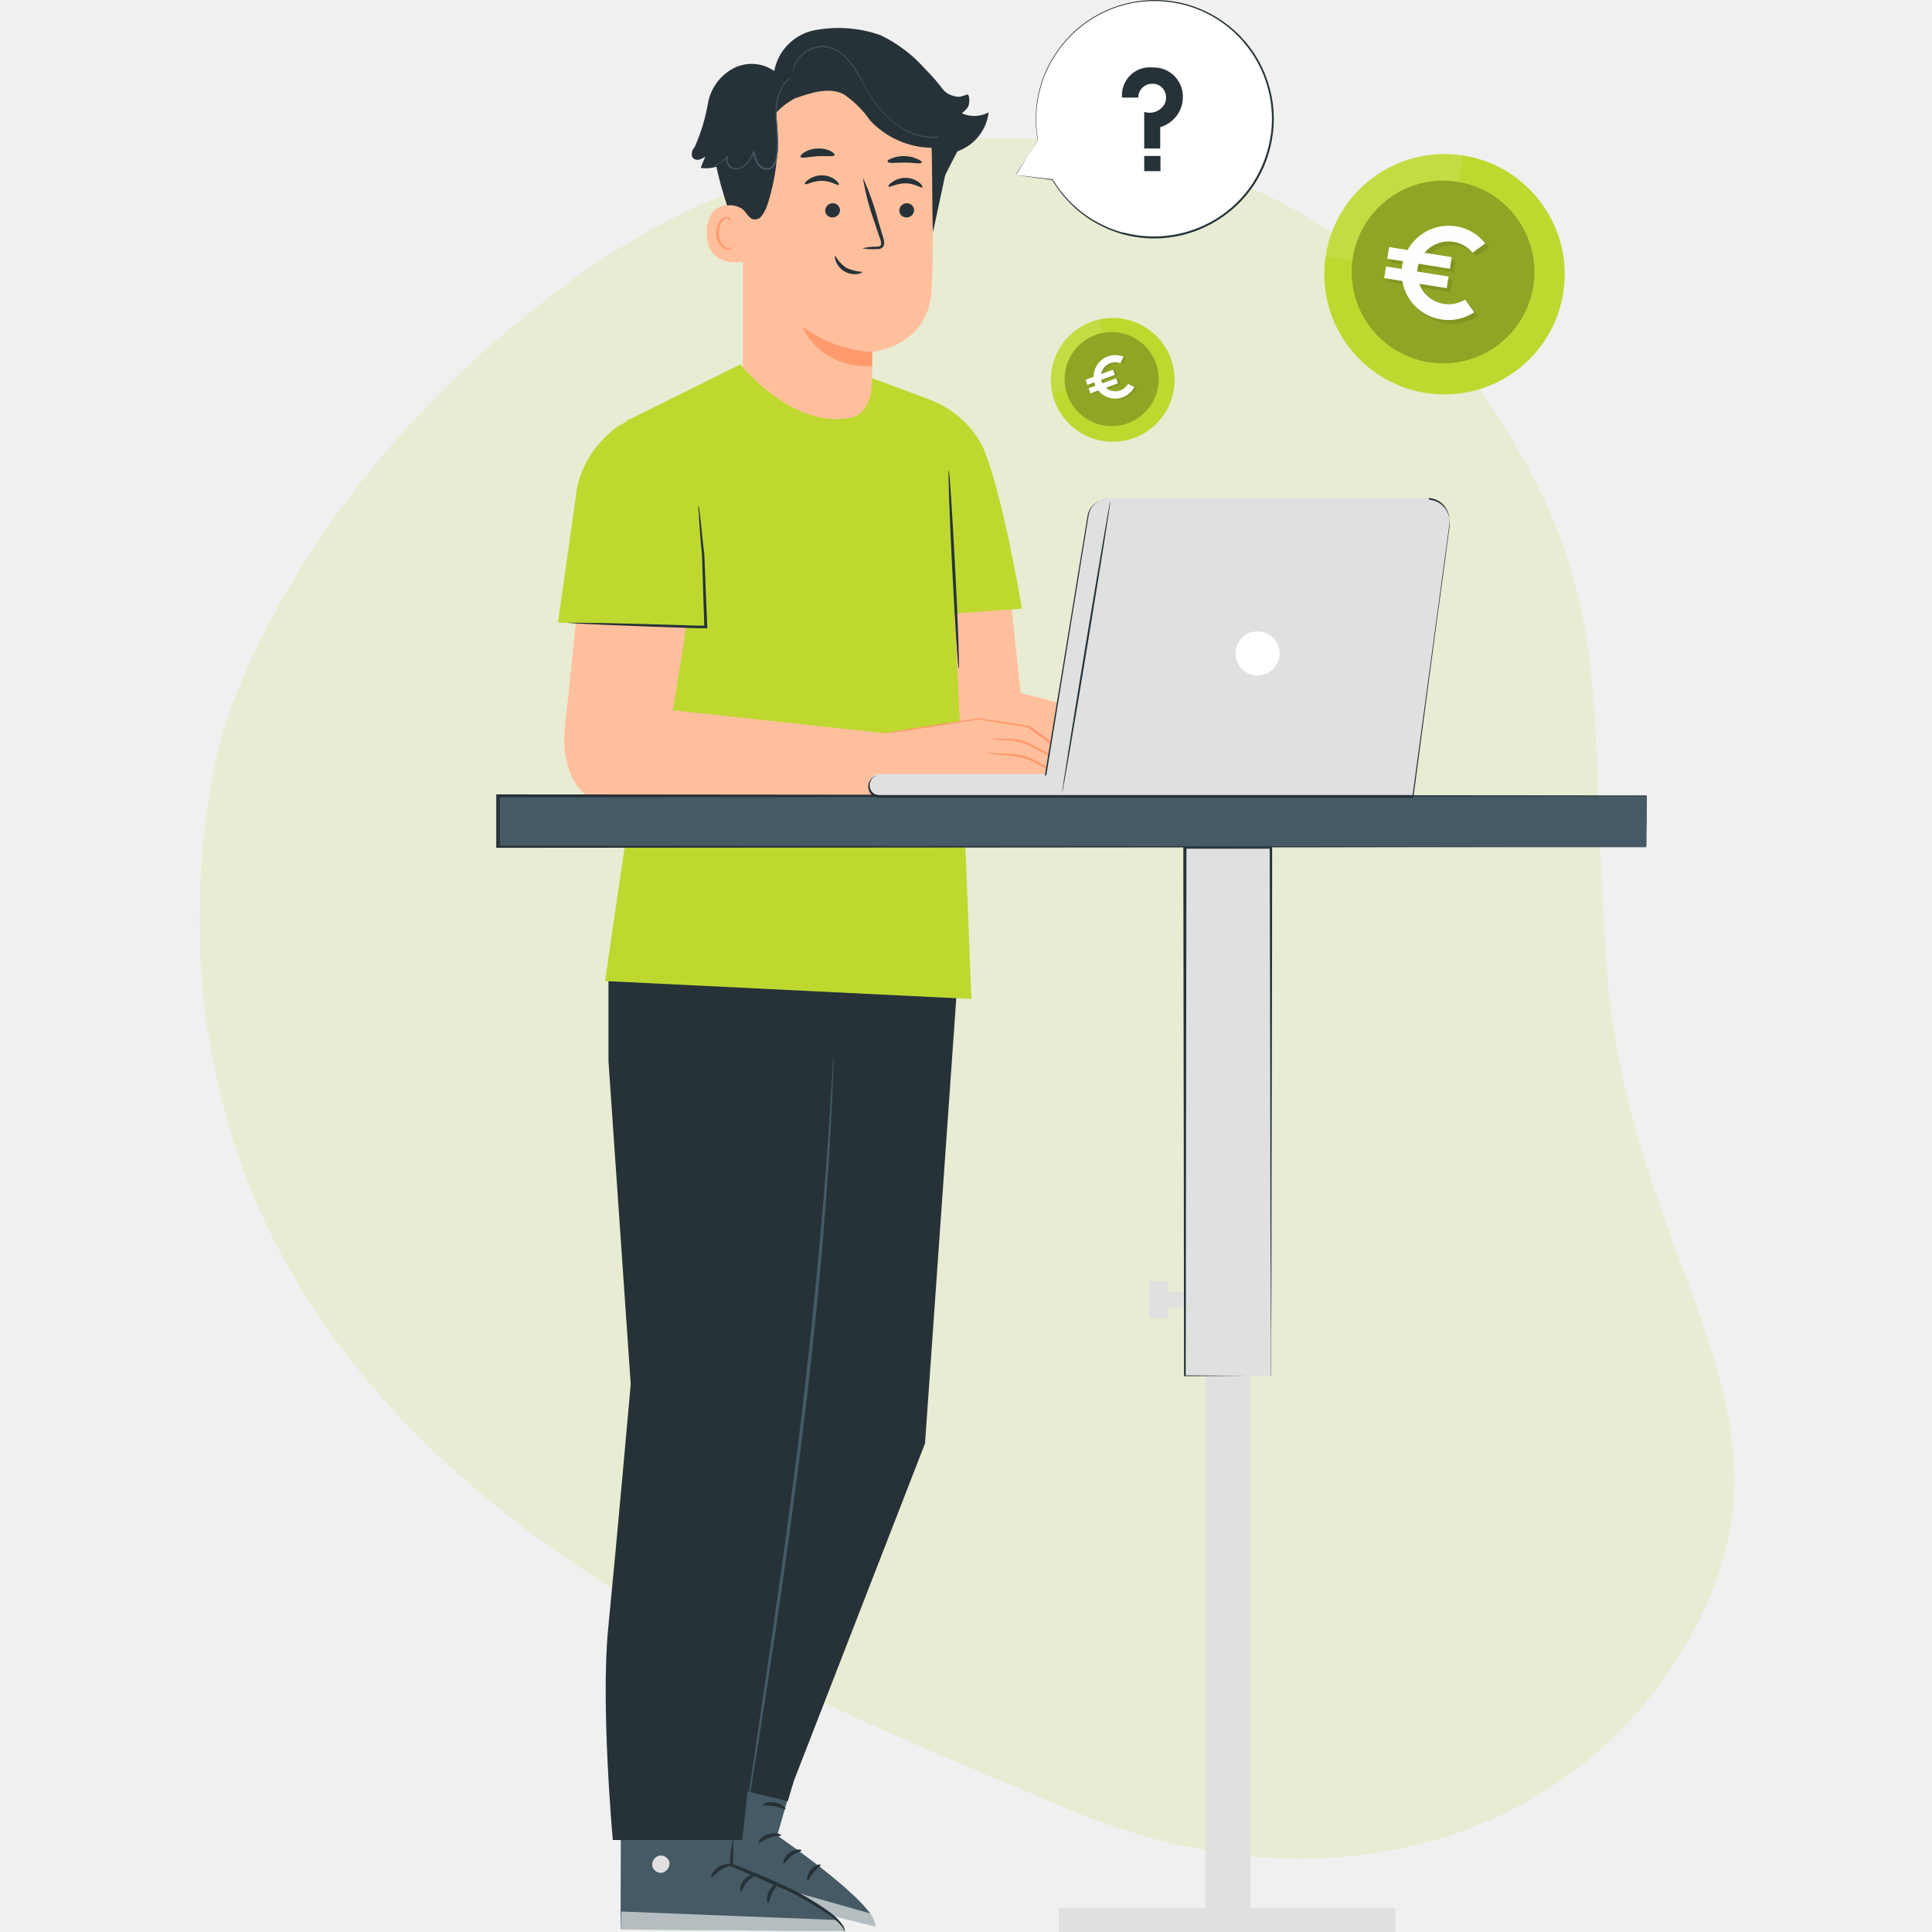
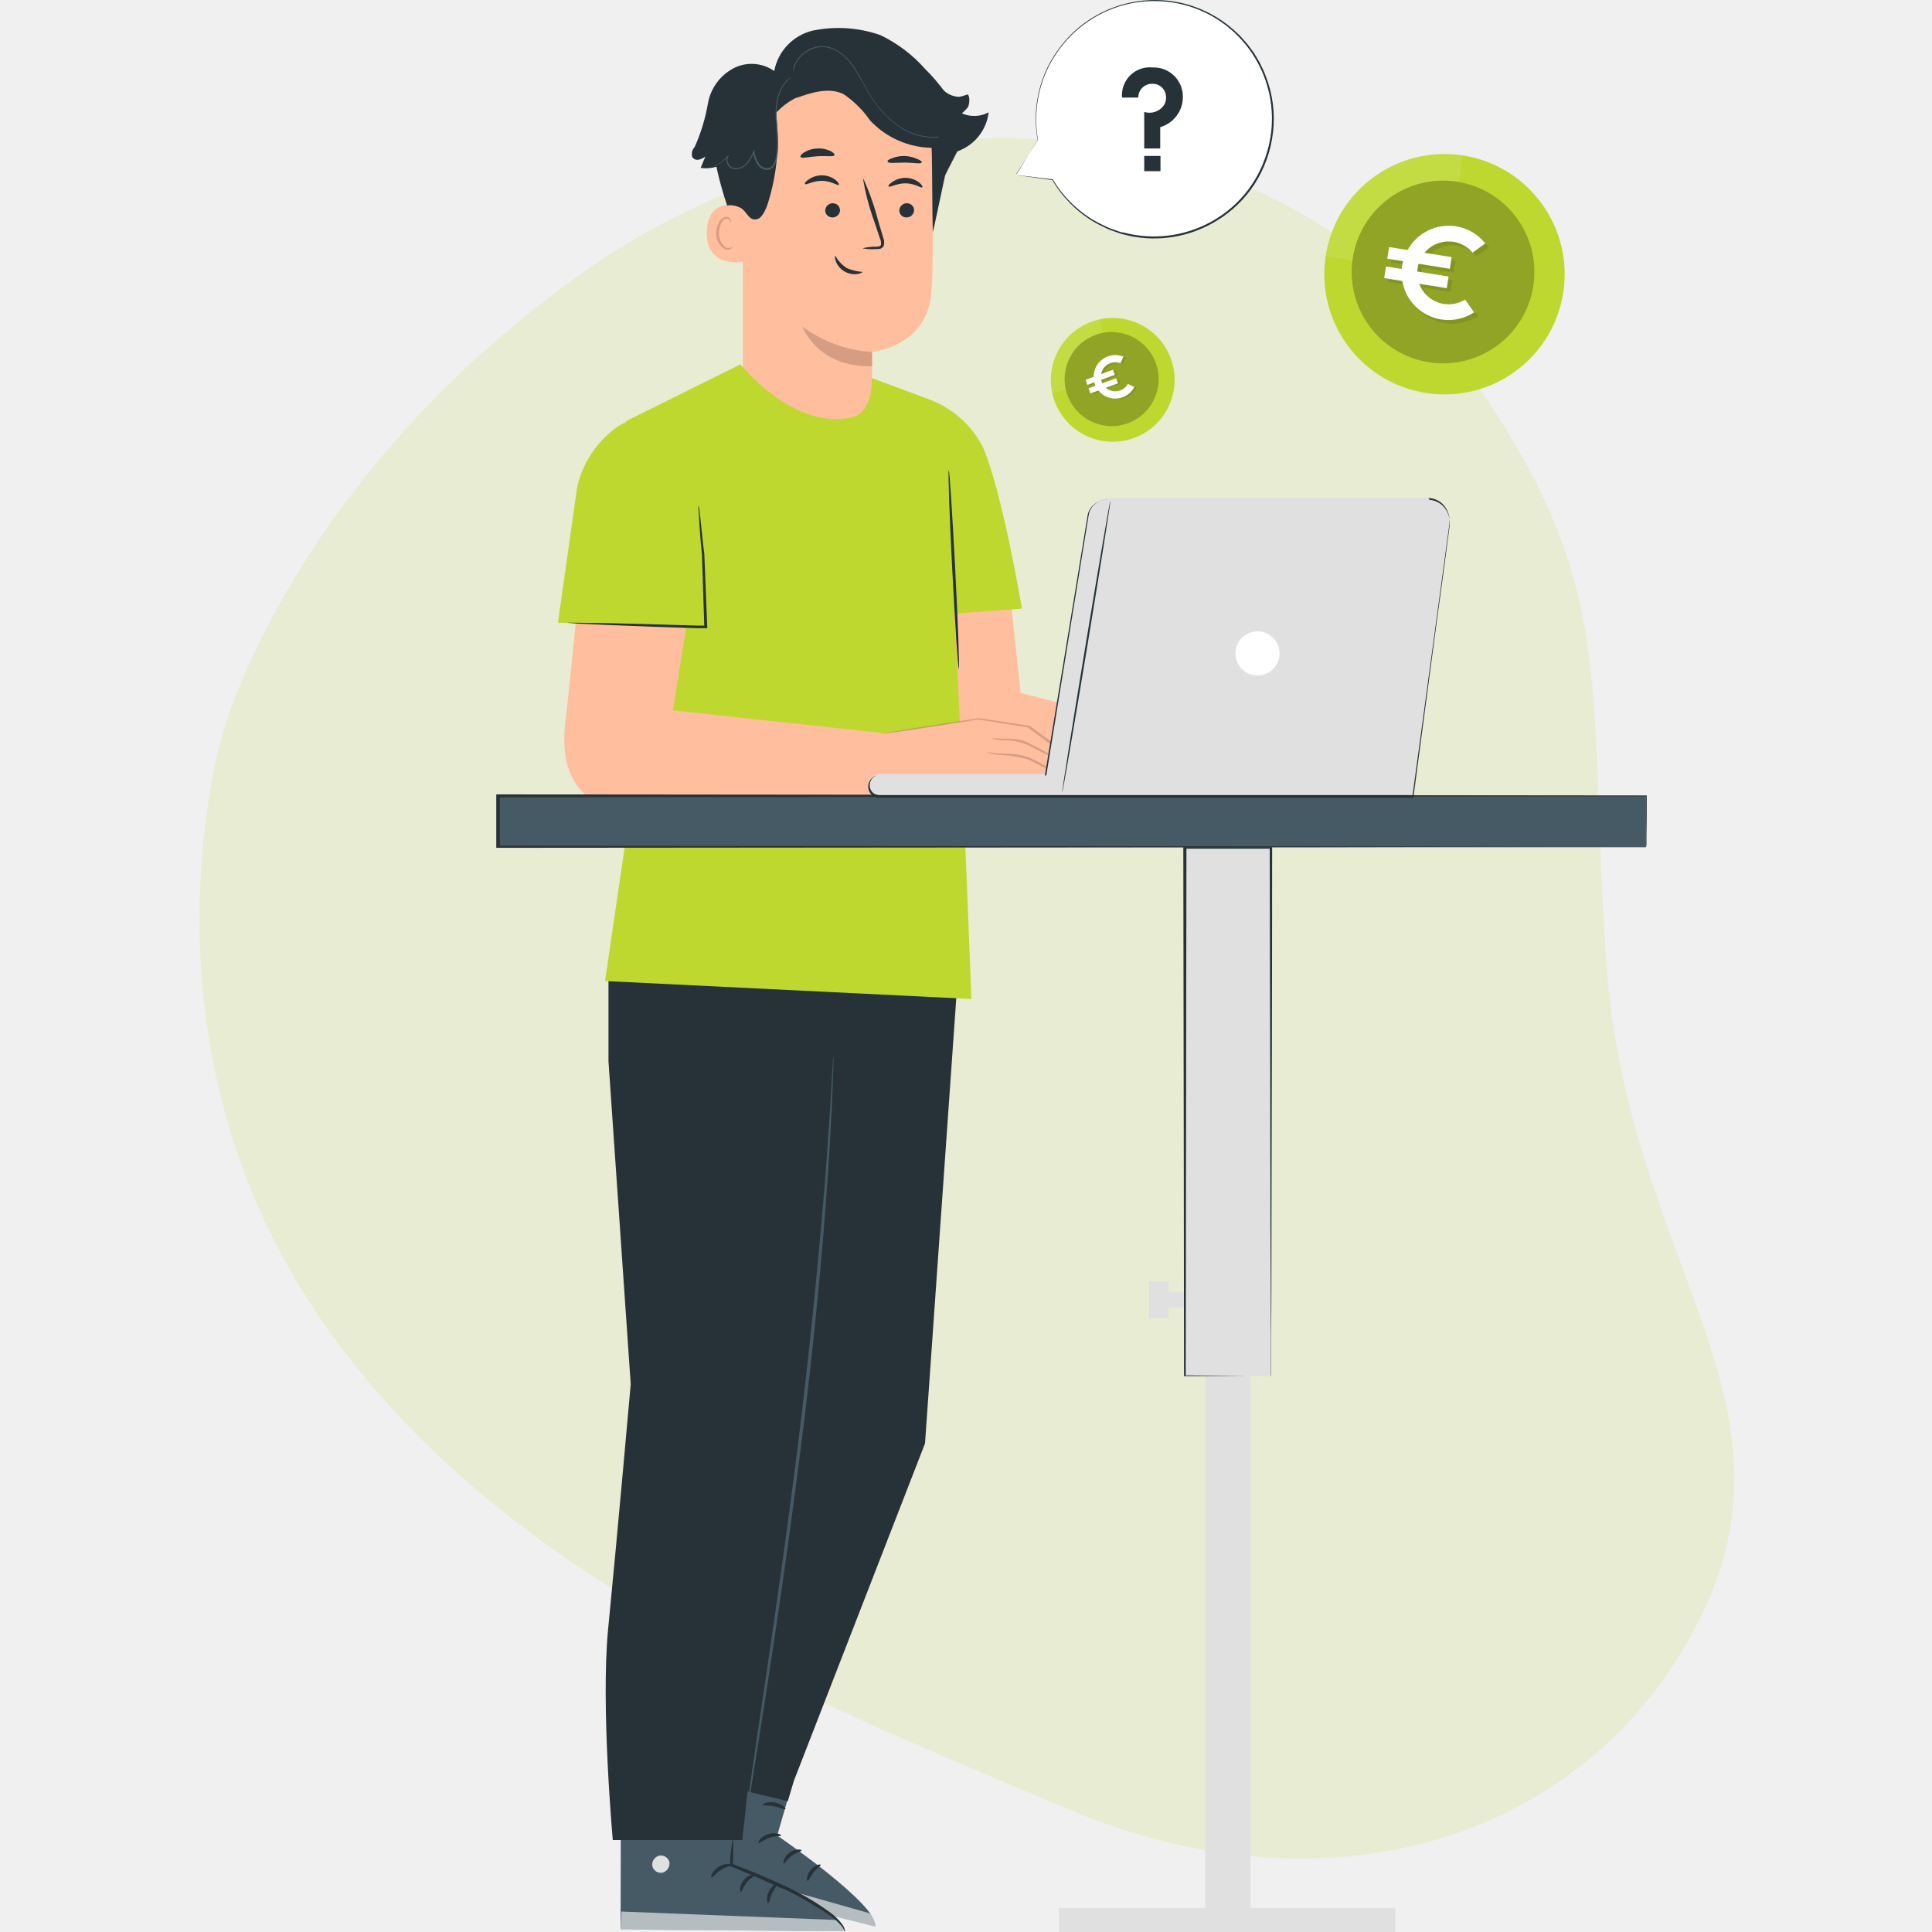
<svg xmlns="http://www.w3.org/2000/svg" fill="none" viewBox="0 0 184 184">
  <g clip-path="url(#a)">
    <path fill="#BED830" d="M21.199 69.932s-8.525 27.593 7.989 53.629c16.513 26.033 47.628 38.22 72.579 48.753 24.955 10.537 49.569 2.836 60.063-18.015s-6.818-33.997-8.837-62.539c-2.016-28.542 1.746-36.401-15.407-59.43s-55.44-25.72-82.865-5.829C27.301 46.392 21.2 69.931 21.2 69.931" class="dynamic-color" opacity=".15" />
    <path fill="#BED830" d="M148.889 27.824c-.942 6.25-6.778 10.554-13.028 9.61-6.249-.942-10.555-6.778-9.609-13.028.941-6.25 6.777-10.555 13.027-9.61s10.551 6.782 9.61 13.028" class="dynamic-color" />
    <path fill="#fff" d="M139.279 14.796c-6.25-.938-12.086 3.36-13.027 9.613 0 0 7.902 1.556 10.296-1.358 2.397-2.914 2.731-8.251 2.731-8.251z" opacity=".1" />
    <path fill="#BED830" d="M146.039 27.205c-.719 4.751-5.154 8.022-9.905 7.3-4.751-.72-8.021-5.154-7.299-9.905a8.7 8.7 0 0 1 9.901-7.299c4.751.719 8.022 5.154 7.303 9.9z" class="dynamic-color" />
    <path fill="#000" d="M146.035 27.205c-.719 4.751-5.153 8.022-9.904 7.3-4.751-.72-8.021-5.154-7.299-9.905a8.7 8.7 0 0 1 9.901-7.299c4.751.719 8.021 5.154 7.302 9.9z" opacity=".24" />
    <path fill="#000" d="m139.893 28.887.867 1.215a4.44 4.44 0 0 1-3.141.68 4.46 4.46 0 0 1-3.706-3.66l-1.728-.276.176-1.11 1.495.24c.004-.122.022-.222.039-.341.022-.133.044-.266.094-.395l-1.509-.241.176-1.11 1.761.283a4.47 4.47 0 0 1 4.625-2.26 4.44 4.44 0 0 1 2.771 1.628l-1.204.884a2.97 2.97 0 0 0-1.808-1.032 2.99 2.99 0 0 0-2.774 1.043l2.587.413-.176 1.11-2.972-.477a4 4 0 0 0-.093.395c-.018.118-.04.237-.04.341l2.986.478-.176 1.11-2.616-.42a2.99 2.99 0 0 0 2.332 1.92 3 3 0 0 0 2.038-.418z" opacity=".1" />
    <path fill="#FEFDFF" d="m139.534 28.528.866 1.215a4.458 4.458 0 0 1-6.846-2.98l-1.728-.276.176-1.11 1.495.24c.003-.122.021-.223.039-.341.022-.133.043-.266.094-.396l-1.51-.24.176-1.111 1.761.284a4.47 4.47 0 0 1 4.625-2.26c1.14.183 2.103.79 2.771 1.627l-1.204.884a2.97 2.97 0 0 0-1.807-1.03 2.99 2.99 0 0 0-2.775 1.041l2.588.414-.176 1.11-2.972-.478c-.036.13-.072.262-.094.395-.018.119-.039.238-.039.342l2.986.478-.176 1.11-2.616-.42a2.99 2.99 0 0 0 2.332 1.919 3 3 0 0 0 2.038-.417z" />
    <path fill="#fff" d="m96.729 16.665 3.515.453c3.187 5.387 10.138 7.173 15.525 3.985 5.387-3.187 7.173-10.138 3.985-15.525s-10.138-7.173-15.525-3.985a11.33 11.33 0 0 0-5.387 11.748l-2.11 3.324z" />
    <path fill="#263238" d="M96.729 16.665s.054-.075.144-.223c.09-.147.233-.363.41-.643.362-.54.894-1.39 1.58-2.473h-.06s.032.011.046 0a.03.03 0 0 0 0-.036 11.3 11.3 0 0 1 1.129-7.158 13.5 13.5 0 0 1 1.006-1.567 11.23 11.23 0 0 1 7.126-4.32 11.4 11.4 0 0 1 4.773.244 11.23 11.23 0 0 1 8.183 12.09 11.54 11.54 0 0 1-1.747 4.859 11.05 11.05 0 0 1-3.478 3.392 11.3 11.3 0 0 1-8.32 1.438l-.46-.108a2.3 2.3 0 0 1-.438-.097l-.874-.302a17 17 0 0 1-1.57-.776 11.2 11.2 0 0 1-3.921-3.91h-.025l-2.606-.313-.675-.08-.237-.024.222.032.665.097 2.62.356a11.2 11.2 0 0 0 3.921 3.967c.51.295 1.042.554 1.581.788l.884.312c.147.054.306.097.46.13l.475.114c2.882.622 5.893.094 8.395-1.47a11.2 11.2 0 0 0 3.532-3.431 11.5 11.5 0 0 0 1.768-4.927 11.1 11.1 0 0 0-.708-5.427 5 5 0 0 0-.269-.632l-.298-.622-.345-.582a4.3 4.3 0 0 0-.374-.565c-.133-.183-.27-.363-.399-.539a7 7 0 0 0-.442-.506c-.151-.162-.291-.345-.453-.49l-.489-.448a11.3 11.3 0 0 0-4.517-2.43 11.4 11.4 0 0 0-9.013 1.37 11.2 11.2 0 0 0-2.994 2.767A13 13 0 0 0 99.92 6.11c-.273.518-.5 1.06-.686 1.614a11.26 11.26 0 0 0-.41 5.599h.065s-.033-.011-.047 0l-1.556 2.519-.395.643-.162.184z" />
    <path fill="#263238" d="M106.867 9.294h1.538a1.31 1.31 0 0 1 1.305-1.315h.039a1.245 1.245 0 0 1 1.208.798c.161.41.122.873-.108 1.247-.421.6-1.179.855-1.876.64v3.478h1.524v-2.034a2.98 2.98 0 0 0 2.156-2.907 2.77 2.77 0 0 0-2.757-2.778h-.133a2.648 2.648 0 0 0-2.9 2.875zm2.106 5.56h1.549v1.448h-1.549z" />
    <path fill="#455A64" d="m77.078 164.232-3.058 10.58s9.718 6.652 9.347 8.661l-20.714-5.186 4.082-16.671z" />
    <path fill="#E0E0E0" d="M67.846 172.307a.87.87 0 0 0-.827.819c0 .446.36.813.805.827a.92.92 0 0 0 .87-.87.87.87 0 0 0-.93-.765" />
    <path fill="#fff" d="m62.657 178.294.474-1.667 19.69 5.592s.82.632.54 1.257z" opacity=".6" />
    <path fill="#263238" d="M74.387 174.812c0 .097-.54 0-1.125.223-.586.223-.95.539-1.039.488-.09-.05.22-.61.92-.837s1.28.014 1.236.122h.007zm1.947 1.419c0 .101-.481.166-.93.507-.45.342-.665.773-.762.74-.097-.032 0-.618.539-1.031s1.178-.313 1.157-.219h-.004zm.583 2.897c-.097 0-.108-.539.287-1.031.395-.493.927-.593.949-.496s-.345.319-.665.722-.467.834-.572.805m-2.123-6.825c-.065.079-.49-.172-1.082-.28s-1.082-.032-1.082-.133.485-.345 1.172-.223 1.085.565.988.636z" />
    <path fill="#455A64" d="m69.812 166.715-.482 10.993s11.015 4.184 11.126 6.221l-21.354-.165.043-17.164 10.667.112z" />
    <path fill="#E0E0E0" d="M62.74 176.745a.87.87 0 0 0-.612.992.837.837 0 0 0 .978.611.915.915 0 0 0 .64-1.053.865.865 0 0 0-1.082-.539" />
    <path fill="#fff" d="m59.106 183.778.068-1.728 20.474.805s.945.42.834 1.081l-21.376-.154z" opacity=".6" />
    <path fill="#263238" d="M69.679 177.615c0 .108-.54.151-1.039.482-.5.33-.794.765-.884.729s.065-.65.694-1.039 1.257-.276 1.229-.168zm2.231.945c0 .101-.43.277-.787.712-.355.435-.46.905-.564.902s-.165-.593.288-1.136 1.07-.575 1.07-.478zm1.262 2.692c-.097 0-.237-.5.032-1.082.27-.582.766-.794.805-.708s-.266.388-.481.859c-.216.471-.263.917-.36.927zm-3.662-6.153c-.043.09-.54-.054-1.114 0s-1.053.216-1.082.123c-.029-.094.395-.46 1.082-.489.686-.029 1.168.287 1.114.366" />
    <path fill="#263238" d="M69.79 174.977c.065.881.065 1.768 0 2.652l-.086-.129c1.247.474 2.907 1.114 4.672 1.944 1.67.737 3.26 1.65 4.733 2.728.453.33.848.737 1.171 1.193.223.345.19.604.155.593a1.4 1.4 0 0 0-.27-.51 6 6 0 0 0-1.207-1.082 31 31 0 0 0-4.733-2.606c-1.747-.826-3.39-1.491-4.607-2.012l-.09-.043v-.09q.03-1.322.273-2.623l-.007-.008v-.007z" />
    <path fill="#263238" d="M57.949 93.169v7.892l2.12 30.766s-1.323 14.932-2.156 23.356c-.708 7.313.449 20.057.449 20.057h12.345l4.416-42.493 2.767-26.482 4.773-12.058-24.707-1.03v-.008z" />
    <path fill="#263238" d="m91.108 94.581-3.011 42.888-12.492 32.139-.575 1.934-7.375-1.779 5.484-76.051z" />
    <path fill="#455A64" d="M79.375 100.529a1 1 0 0 1 0 .194v.575c0 .51-.043 1.247-.076 2.189-.06 1.901-.212 4.646-.428 8.042-.452 6.789-1.293 16.154-2.612 26.447a868 868 0 0 1-3.777 26.356c-.54 3.357-.96 6.077-1.269 7.975-.15.927-.27 1.657-.356 2.156-.04.237-.071.428-.097.564a1 1 0 0 1-.043.187 1 1 0 0 1 0-.194c.015-.187.036-.381.069-.564l.305-2.156c.28-1.901.683-4.625 1.172-7.982.995-6.742 2.393-16.053 3.687-26.367a601 601 0 0 0 2.699-26.447 650 650 0 0 0 .668-10.192c-.01-.19 0-.388.036-.575q0-.101.018-.208z" />
-     <path fill="#FFBF9D" d="M70.75 15.856v20.69c0 3.518 4.212 9.821 9.778 9.577h.453c4.809-.582 2.074-6.307 2.074-9.588V33.52s5.268-.486 5.65-5.7c.186-2.52.15-7.741.06-12.46a9.714 9.714 0 0 0-9.124-9.487l-.504-.032c-5.466-.044-8.52 4.578-8.391 10.019h.004z" />
-     <path fill="#FF9A6C" d="M83.055 33.527a12.55 12.55 0 0 1-6.642-2.422s1.427 3.92 6.652 3.777z" />
+     <path fill="#FFBE9D" d="M70.75 15.856v20.69c0 3.518 4.212 9.821 9.778 9.577h.453c4.809-.582 2.074-6.307 2.074-9.588V33.52s5.268-.486 5.65-5.7c.186-2.52.15-7.741.06-12.46a9.714 9.714 0 0 0-9.124-9.487l-.504-.032c-5.466-.044-8.52 4.578-8.391 10.019h.004z" />
+     <path fill="#3B1919" fill-opacity=".2" d="M83.055 33.527a12.55 12.55 0 0 1-6.642-2.422s1.427 3.92 6.652 3.777z" />
    <path fill="#263238" d="M79.885 17.607c-.1.107-.708-.374-1.581-.385-.874-.01-1.524.42-1.621.313-.097-.108.061-.248.345-.45a2.17 2.17 0 0 1 1.29-.384c.457.007.898.158 1.258.442.27.216.356.41.309.46zm.119 2.429a.713.713 0 0 1-.726.672.67.67 0 0 1-.687-.654v-.025a.715.715 0 0 1 .723-.672.675.675 0 0 1 .686.665v.018h.004zm2.138 3.612a5 5 0 0 1 1.315-.155c.209 0 .4-.036.442-.172a1.03 1.03 0 0 0-.097-.619l-.539-1.613a22.4 22.4 0 0 1-1.082-4.162c.6 1.308 1.086 2.67 1.442 4.065l.485 1.62c.107.256.129.54.053.81a.55.55 0 0 1-.355.276c-.112.021-.23.032-.345.025a5.4 5.4 0 0 1-1.323-.072h.004zm-2.667-8.877c-.082.194-.783.054-1.62.108s-1.517.244-1.614.06c-.043-.085.086-.265.367-.441.37-.223.79-.341 1.221-.356.428-.029.856.05 1.247.234.292.136.435.309.4.399zm8.309.715c-.09.155-.773 0-1.614 0-.84 0-1.513.097-1.613-.065-.1-.161.09-.222.377-.344a3.08 3.08 0 0 1 2.433.068c.32.111.453.266.413.341z" />
-     <path fill="#FFBF9D" d="M70.94 19.748c-.086-.043-3.522-1.279-3.626 2.297s3.511 2.936 3.515 2.839l.111-5.132z" />
-     <path fill="#FF9A6C" d="M69.776 23.493a.7.7 0 0 1-.166.086.64.64 0 0 1-.46 0 1.55 1.55 0 0 1-.675-1.401c0-.306.068-.611.197-.884a.72.72 0 0 1 .486-.46.32.32 0 0 1 .363.183c.043.1 0 .172.035.176s.08-.057.054-.208a.43.43 0 0 0-.133-.234.48.48 0 0 0-.341-.097.89.89 0 0 0-.672.54 2.16 2.16 0 0 0-.244.984c-.054.65.287 1.268.862 1.57a.69.69 0 0 0 .575-.075c.108-.1.126-.18.112-.183h.007z" />
+     <path fill="#FFBE9D" d="M70.94 19.748c-.086-.043-3.522-1.279-3.626 2.297s3.511 2.936 3.515 2.839l.111-5.132z" />
+     <path fill="#3B1919" fill-opacity=".2" d="M69.776 23.493a.7.7 0 0 1-.166.086.64.64 0 0 1-.46 0 1.55 1.55 0 0 1-.675-1.401c0-.306.068-.611.197-.884a.72.72 0 0 1 .486-.46.32.32 0 0 1 .363.183c.043.1 0 .172.035.176s.08-.057.054-.208a.43.43 0 0 0-.133-.234.48.48 0 0 0-.341-.097.89.89 0 0 0-.672.54 2.16 2.16 0 0 0-.244.984c-.054.65.287 1.268.862 1.57a.69.69 0 0 0 .575-.075c.108-.1.126-.18.112-.183h.007z" />
    <path fill="#263238" d="M66.153 14.016a17.4 17.4 0 0 0 1.272-4.183 4.71 4.71 0 0 1 2.534-3.382 3.75 3.75 0 0 1 3.777.313 4.89 4.89 0 0 1 3.648-3.845 12.07 12.07 0 0 1 6.476.431 13.45 13.45 0 0 1 4.265 3.238q1.013 1.002 1.848 2.156l1.62 4.86-1.322 2.569c-.08.172-.162.345-.262.539l-1.154 5.398c-.097-1.47-.047-6.57-.14-8.033a8.2 8.2 0 0 1-5.862-2.62 9.5 9.5 0 0 0-2.526-2.497c-1.39-.672-3.037-.151-4.478.366l.058-.053a6.5 6.5 0 0 0-1.998 1.48 20.3 20.3 0 0 1-.784 8.636c-.13.417-.496 1.272-.902 1.441-.798.32-1.02-.496-1.513-.92a2.1 2.1 0 0 0-1.463-.345 34 34 0 0 1-1.02-3.687c-.482.15-.996.19-1.499.115.151-.367.299-.74.45-1.082-.187.14-.407.245-.64.299a.58.58 0 0 1-.611-.263.98.98 0 0 1 .215-.93z" />
    <path fill="#455A64" d="M75.39 7.354a5 5 0 0 0-.54.485 3.7 3.7 0 0 0-.776 1.736q-.123.657-.115 1.326c0 .474.047.984.09 1.534.057.564.075 1.136.06 1.704q-.021.453-.107.902c-.04.32-.162.625-.356.88a.77.77 0 0 1-.733.255 1.16 1.16 0 0 1-.665-.363 2.7 2.7 0 0 1-.539-1.322h.108a4.3 4.3 0 0 1-.622 1.082 1.56 1.56 0 0 1-1.002.539.96.96 0 0 1-.54-.087.8.8 0 0 1-.366-.355.9.9 0 0 1-.115-.46c0-.148.061-.295.162-.407l.06.047c-.308.36-.69.65-1.113.852-.112.054-.23.097-.345.133a.4.4 0 0 1-.123.032.6.6 0 0 1 .115-.047 3.6 3.6 0 0 0 1.42-1.017l.054.047a.66.66 0 0 0 0 .773c.075.136.19.248.334.32a.9.9 0 0 0 .485.068c.37-.05.705-.244.931-.54a4.2 4.2 0 0 0 .597-1.08l.068-.166.036.176c.05.456.22.895.489 1.268.158.17.37.284.596.324a.66.66 0 0 0 .622-.216c.176-.24.291-.52.33-.819.058-.295.094-.586.108-.884q.025-.848-.053-1.696c-.036-.54-.08-1.082-.08-1.539q.002-.682.133-1.344a3.76 3.76 0 0 1 .83-1.753c.162-.158.353-.291.554-.392h.007zm16.171 4.884-.036.032-.13.097q-.102.08-.222.144-.15.095-.313.165a4.6 4.6 0 0 1-2.22.431 5.87 5.87 0 0 1-3.16-1.128 10.2 10.2 0 0 1-2.738-3.084c-.388-.629-.704-1.268-1.082-1.865a7 7 0 0 0-1.182-1.57 3.5 3.5 0 0 0-1.513-.895 2.54 2.54 0 0 0-1.517.068c-.402.14-.772.367-1.081.665a2.8 2.8 0 0 0-.583.773 4.6 4.6 0 0 0-.262.783v-.22a2.5 2.5 0 0 1 .19-.585c.144-.298.342-.564.576-.798a3 3 0 0 1 1.081-.693q.362-.135.744-.162.419-.027.827.075a3.7 3.7 0 0 1 1.567.913c.478.467.88 1.003 1.204 1.592.355.597.672 1.24 1.053 1.865a10.3 10.3 0 0 0 2.699 3.052 5.84 5.84 0 0 0 3.097 1.131 4.65 4.65 0 0 0 2.196-.388c.277-.115.54-.255.798-.402h.007z" />
    <path fill="#263238" d="M87.842 17.844c-.101.107-.708-.374-1.582-.385-.873-.01-1.516.42-1.613.31-.097-.112.064-.245.345-.443a2.16 2.16 0 0 1 2.548.054c.266.216.348.413.302.464m-.787 2.192a.71.71 0 0 1-.723.672.67.67 0 0 1-.686-.654v-.025a.715.715 0 0 1 .722-.672.675.675 0 0 1 .687.665v.018zm2.461-11.852a2.25 2.25 0 0 0 1.858 1.038q.4-.084.776-.233c.256.154.19 1.027 0 1.268-.165.19-.348.374-.539.54.82.362 1.758.326 2.545-.098a4.48 4.48 0 0 1-2.663 3.587 1.55 1.55 0 0 1-1.441.025 1.83 1.83 0 0 1-.633-1.125 20 20 0 0 1-.636-4.787l.73-.219zM82.142 25.89c0 .043-.155.155-.482.209a1.94 1.94 0 0 1-2.059-1.215c-.115-.31-.097-.51-.054-.54.259.475.63.881 1.082 1.18a4.6 4.6 0 0 0 1.52.373v-.007z" />
-     <path fill="#FFBF9D" d="M96.007 54.744 97.2 65.993l16.65 4.32s.492 5.861 0 6.001c-.493.14-20.726.324-22.54-2.476s-.234.51-.45 0c-.215-.51-3.313-17.232-3.313-17.232l8.46-1.865z" />
-     <path fill="#FFBF9D" d="M108.822 75.721s4.596.54 5.671.575a25.4 25.4 0 0 0 4.118-.74s4.967.949 5.222.686.593-.539.288-.776c-.306-.237-4.097-1.456-4.097-1.456l2.594-.035c1.316.388 2.656.7 4.011.927.287-.1.676-.54.46-.927l-.216-.374a.81.81 0 0 0-.337-1.017l-.345-.144.097-.313a1.24 1.24 0 0 0-.54-1.24c-.729-.51-2.253-1.645-2.253-1.645l-4.797-.759-9.175 1.366" />
-     <path fill="#FF9A6C" d="M109.537 74.032c.169.169.352.33.539.482.554.363 1.208.55 1.876.539a7.2 7.2 0 0 0 2.839-.744c1.1-.579 2.3-.945 3.536-1.082q.476.027.946 0a.467.467 0 0 0 .434-.481c-.032-.194-.345-.263-.639-.324l-.841-.212-2.915-.73-1.958-.538a4 4 0 0 1-.712-.234q.376.016.74.115l1.977.428 2.929.675.848.194q.228.048.449.122a.59.59 0 0 1 .396.406.74.74 0 0 1-.655.816 9 9 0 0 1-.981 0 10.1 10.1 0 0 0-3.46 1.082 7.1 7.1 0 0 1-2.94.708c-.697 0-1.373-.23-1.934-.65a2.3 2.3 0 0 1-.395-.396.6.6 0 0 1-.079-.18zm8.629-3.037c0-.086 1.811.13 4.01-.133.277-.032.539-.075.798-.115h.065l.043.044a9.8 9.8 0 0 0 2.796 1.491 2.2 2.2 0 0 1-.92-.165 6.3 6.3 0 0 1-2.052-1.114l.108.032c-.263.043-.539.079-.805.115-.956.115-1.923.133-2.883.061a4 4 0 0 1-1.171-.212h.011zm4.388 1.545c.032-.075.963.324 2.156.583s2.217.291 2.221.374a6.7 6.7 0 0 1-4.399-.953h.022z" />
+     <path fill="#FFBE9D" d="M96.007 54.744 97.2 65.993l16.65 4.32s.492 5.861 0 6.001c-.493.14-20.726.324-22.54-2.476s-.234.51-.45 0c-.215-.51-3.313-17.232-3.313-17.232l8.46-1.865z" />
+     <path fill="#FFBE9D" d="M108.822 75.721s4.596.54 5.671.575a25.4 25.4 0 0 0 4.118-.74s4.967.949 5.222.686.593-.539.288-.776c-.306-.237-4.097-1.456-4.097-1.456l2.594-.035c1.316.388 2.656.7 4.011.927.287-.1.676-.54.46-.927l-.216-.374a.81.81 0 0 0-.337-1.017l-.345-.144.097-.313a1.24 1.24 0 0 0-.54-1.24c-.729-.51-2.253-1.645-2.253-1.645l-4.797-.759-9.175 1.366" />
+     <path fill="#3B1919" fill-opacity=".2" d="M109.537 74.032c.169.169.352.33.539.482.554.363 1.208.55 1.876.539a7.2 7.2 0 0 0 2.839-.744c1.1-.579 2.3-.945 3.536-1.082q.476.027.946 0a.467.467 0 0 0 .434-.481c-.032-.194-.345-.263-.639-.324l-.841-.212-2.915-.73-1.958-.538a4 4 0 0 1-.712-.234q.376.016.74.115l1.977.428 2.929.675.848.194q.228.048.449.122a.59.59 0 0 1 .396.406.74.74 0 0 1-.655.816 9 9 0 0 1-.981 0 10.1 10.1 0 0 0-3.46 1.082 7.1 7.1 0 0 1-2.94.708c-.697 0-1.373-.23-1.934-.65a2.3 2.3 0 0 1-.395-.396.6.6 0 0 1-.079-.18zm8.629-3.037c0-.086 1.811.13 4.01-.133.277-.032.539-.075.798-.115h.065l.043.044a9.8 9.8 0 0 0 2.796 1.491 2.2 2.2 0 0 1-.92-.165 6.3 6.3 0 0 1-2.052-1.114l.108.032c-.263.043-.539.079-.805.115-.956.115-1.923.133-2.883.061a4 4 0 0 1-1.171-.212h.011zm4.388 1.545c.032-.075.963.324 2.156.583s2.217.291 2.221.374a6.7 6.7 0 0 1-4.399-.953h.022z" />
    <path fill="#BED830" d="M92.51 95.149s-1.272-34.442-1.912-40.415S88.409 38 88.409 38l-5.398-1.998v.047c.058.672 0 3.35-2.044 3.744-5.535 1.082-10.455-5.092-10.455-5.092L59.642 40.1l1.218 31.255-3.238 22.076 34.888 1.71z" class="dynamic-color" />
-     <path fill="#FFBF9D" d="m85.675 69.99-21.588-2.34 2.285-14.329-7.812-3.191h-2.793S54.2 65.853 53.841 68.785c-.385 3.105 0 8.248 6.652 8.543 3.238.14 24.69-1.442 24.69-1.442l.495-5.9h-.004z" />
+     <path fill="#FFBE9D" d="m85.675 69.99-21.588-2.34 2.285-14.329-7.812-3.191h-2.793S54.2 65.853 53.841 68.785c-.385 3.105 0 8.248 6.652 8.543 3.238.14 24.69-1.442 24.69-1.442l.495-5.9h-.004z" />
    <path fill="#BED830" d="M64.245 40.797c4.629 2.699 2.968 18.94 2.968 18.94l-14.076-.432 1.825-12.88a9.56 9.56 0 0 1 2.969-5.074 6.1 6.1 0 0 1 3.015-1.593c1.2-.208 2.43.177 3.295 1.035h.004zm29.393 1.84a9.4 9.4 0 0 0-5.29-4.647l1.499 20.517 7.479-.539S95.5 46.996 93.635 42.641h.003z" class="dynamic-color" />
    <path fill="#263238" d="M90.357 44.797c.076 0 .345 4.226.618 9.448.27 5.225.417 9.448.335 9.448-.083 0-.346-4.226-.619-9.448-.27-5.225-.41-9.444-.334-9.448" />
-     <path fill="#FFBF9D" d="M83.346 75.721s4.596.54 5.67.575a25.4 25.4 0 0 0 4.123-.74s4.966.949 5.222.686c.255-.262.593-.539.287-.776-.305-.237-4.09-1.456-4.09-1.456l2.591-.035c1.316.388 2.66.7 4.011.927.288-.1.676-.54.46-.927l-.216-.374a.81.81 0 0 0-.334-1.017l-.345-.144.097-.313a1.25 1.25 0 0 0-.539-1.24 135 135 0 0 1-2.253-1.645l-4.798-.759-9.175 1.366" />
-     <path fill="#FF9A6C" d="M84.04 69.863a.5.5 0 0 1 .161-.036l.474-.09 1.837-.301 6.695-1.039h.032l4.784.722h.025l1.66 1.215c.306.205.593.428.87.676.277.309.399.726.334 1.132-.029.097-.065.208-.097.312l-.075-.165.345.14c.212.1.37.284.434.507a1.15 1.15 0 0 1-.032.686V73.5c.086.162.173.277.266.482a.72.72 0 0 1-.101.621 1.04 1.04 0 0 1-.46.396.6.6 0 0 1-.19 0h-.14l-.27-.047c-.711-.14-1.412-.32-2.124-.503l-1.38-.374h.043l-2.594.033.043-.27c.93.31 1.85.618 2.742.93q.675.223 1.322.511c.069.032.13.083.173.144a.33.33 0 0 1 .057.255.76.76 0 0 1-.197.356c-.08.09-.162.172-.238.248a.36.36 0 0 1-.237.086h-.183a23 23 0 0 1-2.573-.33 69 69 0 0 1-2.343-.428h.047a24 24 0 0 1-4.043.719c-1.226-.054-2.257-.209-3.113-.299l-1.969-.248-.54-.075-.172-.036h.177l.539.043 1.98.194c.852.068 1.904.198 3.098.244a24.6 24.6 0 0 0 3.989-.758h.053c.74.14 1.528.277 2.344.41.837.144 1.685.251 2.533.309h.234l.233-.237a.56.56 0 0 0 .133-.234c0-.047 0-.086-.1-.133-.385-.176-.848-.33-1.28-.485-.89-.313-1.807-.618-2.742-.92l-.794-.262h.83l2.595-.036h.036l1.376.366c.712.184 1.413.367 2.103.5l.262.047a1 1 0 0 0 .194 0 .75.75 0 0 0 .331-.288.44.44 0 0 0 .068-.377c-.047-.115-.162-.291-.237-.432l-.033-.053v-.065a.86.86 0 0 0 .026-.503.57.57 0 0 0-.299-.345l-.345-.14-.115-.047.036-.115c.033-.108.069-.216.097-.313a1.07 1.07 0 0 0-.269-.895 9 9 0 0 0-.82-.64l-1.664-1.225h.054l-4.78-.758h.037l-6.656 1.038-1.847.245-.482.06a.6.6 0 0 1-.165 0z" />
-     <path fill="#FF9A6C" d="M93.962 71.624a3.2 3.2 0 0 0 1.146.266 12.2 12.2 0 0 1 2.753.413q.704.313 1.376.694c.381.19.773.363 1.172.507a4.2 4.2 0 0 0 1.132.309q-.528-.253-1.082-.453c-.33-.144-.719-.323-1.132-.539a12 12 0 0 0-1.39-.712 5.6 5.6 0 0 0-1.557-.301c-.481-.033-.905-.036-1.268-.062-.708-.021-1.14-.15-1.15-.118zm.503-1.322c.327.136.68.208 1.031.197a5.45 5.45 0 0 1 2.397.46c.874.432 1.66.849 2.246 1.125.306.166.626.306.953.41a5 5 0 0 0-.884-.54 44 44 0 0 0-2.218-1.181 3.8 3.8 0 0 0-1.355-.389c-.43-.043-.815-.025-1.132-.032-.643-.007-1.027-.083-1.038-.05" />
+     <path fill="#FFBE9D" d="M83.346 75.721s4.596.54 5.67.575a25.4 25.4 0 0 0 4.123-.74s4.966.949 5.222.686c.255-.262.593-.539.287-.776-.305-.237-4.09-1.456-4.09-1.456l2.591-.035c1.316.388 2.66.7 4.011.927.288-.1.676-.54.46-.927l-.216-.374a.81.81 0 0 0-.334-1.017l-.345-.144.097-.313a1.25 1.25 0 0 0-.539-1.24 135 135 0 0 1-2.253-1.645l-4.798-.759-9.175 1.366" />
+     <path fill="#3B1919" fill-opacity=".2" d="M84.04 69.863a.5.5 0 0 1 .161-.036l.474-.09 1.837-.301 6.695-1.039h.032l4.784.722h.025l1.66 1.215c.306.205.593.428.87.676.277.309.399.726.334 1.132-.029.097-.065.208-.097.312l-.075-.165.345.14c.212.1.37.284.434.507a1.15 1.15 0 0 1-.032.686V73.5c.086.162.173.277.266.482a.72.72 0 0 1-.101.621 1.04 1.04 0 0 1-.46.396.6.6 0 0 1-.19 0h-.14l-.27-.047c-.711-.14-1.412-.32-2.124-.503l-1.38-.374h.043l-2.594.033.043-.27c.93.31 1.85.618 2.742.93q.675.223 1.322.511c.069.032.13.083.173.144a.33.33 0 0 1 .057.255.76.76 0 0 1-.197.356c-.08.09-.162.172-.238.248a.36.36 0 0 1-.237.086h-.183a23 23 0 0 1-2.573-.33 69 69 0 0 1-2.343-.428h.047a24 24 0 0 1-4.043.719c-1.226-.054-2.257-.209-3.113-.299l-1.969-.248-.54-.075-.172-.036h.177l.539.043 1.98.194c.852.068 1.904.198 3.098.244a24.6 24.6 0 0 0 3.989-.758h.053c.74.14 1.528.277 2.344.41.837.144 1.685.251 2.533.309h.234l.233-.237a.56.56 0 0 0 .133-.234c0-.047 0-.086-.1-.133-.385-.176-.848-.33-1.28-.485-.89-.313-1.807-.618-2.742-.92l-.794-.262h.83l2.595-.036h.036l1.376.366c.712.184 1.413.367 2.103.5l.262.047a1 1 0 0 0 .194 0 .75.75 0 0 0 .331-.288.44.44 0 0 0 .068-.377c-.047-.115-.162-.291-.237-.432l-.033-.053v-.065a.86.86 0 0 0 .026-.503.57.57 0 0 0-.299-.345l-.345-.14-.115-.047.036-.115c.033-.108.069-.216.097-.313a1.07 1.07 0 0 0-.269-.895 9 9 0 0 0-.82-.64l-1.664-1.225h.054l-4.78-.758h.037l-6.656 1.038-1.847.245-.482.06a.6.6 0 0 1-.165 0z" />
+     <path fill="#3B1919" fill-opacity=".2" d="M93.962 71.624a3.2 3.2 0 0 0 1.146.266 12.2 12.2 0 0 1 2.753.413q.704.313 1.376.694c.381.19.773.363 1.172.507a4.2 4.2 0 0 0 1.132.309q-.528-.253-1.082-.453c-.33-.144-.719-.323-1.132-.539a12 12 0 0 0-1.39-.712 5.6 5.6 0 0 0-1.557-.301c-.481-.033-.905-.036-1.268-.062-.708-.021-1.14-.15-1.15-.118zm.503-1.322c.327.136.68.208 1.031.197a5.45 5.45 0 0 1 2.397.46c.874.432 1.66.849 2.246 1.125.306.166.626.306.953.41a5 5 0 0 0-.884-.54 44 44 0 0 0-2.218-1.181 3.8 3.8 0 0 0-1.355-.389c-.43-.043-.815-.025-1.132-.032-.643-.007-1.027-.083-1.038-.05" />
    <path fill="#263238" d="M54.057 59.309a.8.8 0 0 1 .255 0h.722l2.652.035c2.243.047 5.337.13 8.762.238h.773l-.144.143c-.08-2.612-.155-5.002-.223-6.925-.162-1.437-.216-2.598-.277-3.414 0-.374-.046-.683-.064-.93a3 3 0 0 1 0-.331 1 1 0 0 1 .075.323c.032.212.076.54.115.927.1.809.187 1.988.374 3.393.079 1.919.172 4.32.28 6.914v.151h-.902a793 793 0 0 1-8.761-.32l-2.653-.122-.718-.054a1 1 0 0 1-.266-.032z" />
    <path fill="#E0E0E0" d="M114.795 131.054h4.287v51.628h-4.287zm-5.369-9.027h1.865v3.5h-1.865z" />
    <path fill="#E0E0E0" d="M111.147 123.076h2.138v1.448h-2.138z" />
    <path fill="#E0E0E0" d="M112.851 80.691h8.172v50.367h-8.172z" />
    <path fill="#263238" d="M121.026 131.054v-3.899c0-2.508 0-6.138-.036-10.648 0-9.024-.036-21.588-.064-35.82l.14.14h-8.212l.14-.14c-.032 21.552-.061 40.391-.068 50.367l-.068-.068 6.041.036h.025l-6.084.043h-.076v-.068c0-9.977-.036-28.808-.068-50.367v-.14h8.46v.14c0 14.26-.047 26.864-.065 35.916 0 4.503 0 8.097-.036 10.616v3.59c.004.101 0 .198-.014.302z" />
    <path fill="#E0E0E0" d="M100.84 181.705h32.049v2.296H100.84z" />
    <path fill="#455A64" d="M47.426 75.8h109.337v4.891H47.426z" />
    <path fill="#263238" d="M156.763 80.691v-4.89l.036.035-109.333.1.14-.14v4.892l-.14-.14 77.452.057 23.335.036h.064l-23.302.043-77.553.061h-.198v-5.089h.144l109.333.101h.09v.036c0 1.678 0 2.904-.025 3.712v.892a.7.7 0 0 1-.047.287h.004z" />
    <path fill="#E0E0E0" d="M136.027 47.431h-30.263a1.98 1.98 0 0 0-2.117 1.614l-4.029 24.67h-15.92a1.01 1.01 0 0 0 0 2.017h50.866l3.479-25.8a2.16 2.16 0 0 0-2.013-2.504z" />
    <path fill="#263238" d="M136.023 47.431c.18.007.363.033.539.08.5.15.92.488 1.179.944.19.331.302.701.313 1.082 0 .22-.015.438-.054.654-.026.234-.065.46-.097.708l-.46 3.393c-.694 5.106-1.689 12.46-2.915 21.472l.054-.043H83.698a.9.9 0 0 1-.302-.057.9.9 0 0 1-.453-.41 1.01 1.01 0 0 1 .162-1.16.83.83 0 0 1 .539-.256h16.014v-.054c1.347-8.301 2.605-16.039 3.741-22.978.068-.432.14-.863.208-1.29.036-.216.069-.432.115-.64.047-.19.133-.377.248-.54.245-.334.593-.578.992-.693a2.5 2.5 0 0 1 .604-.108h.014q-.317.025-.629.115a2 2 0 0 0-1.081.733 2 2 0 0 0-.27.604c-.043.216-.068.428-.108.643l-.212 1.29c-1.139 6.94-2.4 14.681-3.777 22.972l.061-.054H83.637a.92.92 0 0 0-.633.291c-.338.352-.413.88-.183 1.312a1.01 1.01 0 0 0 .884.539h50.906v-.047c1.204-9.013 2.16-16.366 2.871-21.473q.254-1.914.449-3.4l.097-.707q.051-.33.047-.658a2.36 2.36 0 0 0-.323-1.081 2.03 2.03 0 0 0-1.201-.938 1.4 1.4 0 0 0-.388-.065l-.136-.187-.011.007z" />
    <path fill="#fff" d="M117.663 62.23c0 1.161.938 2.099 2.098 2.099a2.097 2.097 0 0 0 2.099-2.099c0-1.16-.938-2.098-2.099-2.098-1.16 0-2.098.937-2.098 2.098" />
    <path fill="#263238" d="M101.156 75.502c.047 0 1.118-6.217 2.387-13.904s2.264-13.922 2.21-13.93-1.114 6.218-2.386 13.905-2.257 13.929-2.211 13.929" />
    <path fill="#BED830" d="M111.729 34.91a5.89 5.89 0 0 1-4.488 7.023 5.89 5.89 0 0 1-7.023-4.489 5.89 5.89 0 0 1 4.489-7.022 5.89 5.89 0 0 1 7.022 4.488" class="dynamic-color" />
    <path fill="#fff" d="M104.707 30.422a5.893 5.893 0 0 0-4.489 7.022s4.087-.712 4.701-2.552a8.8 8.8 0 0 0-.212-4.47" opacity=".1" />
    <path fill="#BED830" d="M110.245 35.14a4.48 4.48 0 0 1-3.41 5.337 4.48 4.48 0 0 1-5.337-3.41 4.477 4.477 0 1 1 8.747-1.926" class="dynamic-color" />
    <path fill="#000" d="M110.245 35.14a4.48 4.48 0 0 1-3.41 5.337 4.48 4.48 0 0 1-5.337-3.41 4.477 4.477 0 1 1 8.747-1.926" opacity=".24" />
    <path fill="#000" d="m107.643 36.625.622.294a2.058 2.058 0 0 1-3.429.338l-.758.277-.176-.489.658-.237a1 1 0 0 1-.061-.147.8.8 0 0 1-.051-.18l-.661.24-.176-.488.773-.28A2.06 2.06 0 0 1 105.742 34a2.07 2.07 0 0 1 1.484.033l-.287.625a1.38 1.38 0 0 0-.96-.01 1.38 1.38 0 0 0-.884 1.041l1.136-.413.176.489-1.305.474c.015.061.029.122.051.18.018.05.039.104.061.147l1.311-.478.177.489-1.15.417a1.377 1.377 0 0 0 2.102-.374z" opacity=".1" />
    <path fill="#FEFDFF" d="m107.417 36.56.621.295a2.055 2.055 0 0 1-3.428.338l-.758.276-.176-.489.657-.237a1 1 0 0 1-.061-.147.8.8 0 0 1-.05-.18l-.661.241-.176-.489.772-.28a2.06 2.06 0 0 1 1.359-1.951 2.07 2.07 0 0 1 1.484.032l-.288.625a1.374 1.374 0 0 0-1.843 1.032l1.135-.414.176.49-1.304.474a1.5 1.5 0 0 0 .111.326l1.312-.477.176.488-1.15.417a1.38 1.38 0 0 0 1.373.252c.323-.119.571-.349.729-.626z" />
  </g>
  <defs>
    <clipPath id="a">
      <path fill="#fff" d="M0 0h184v184H0z" />
    </clipPath>
  </defs>
</svg>
